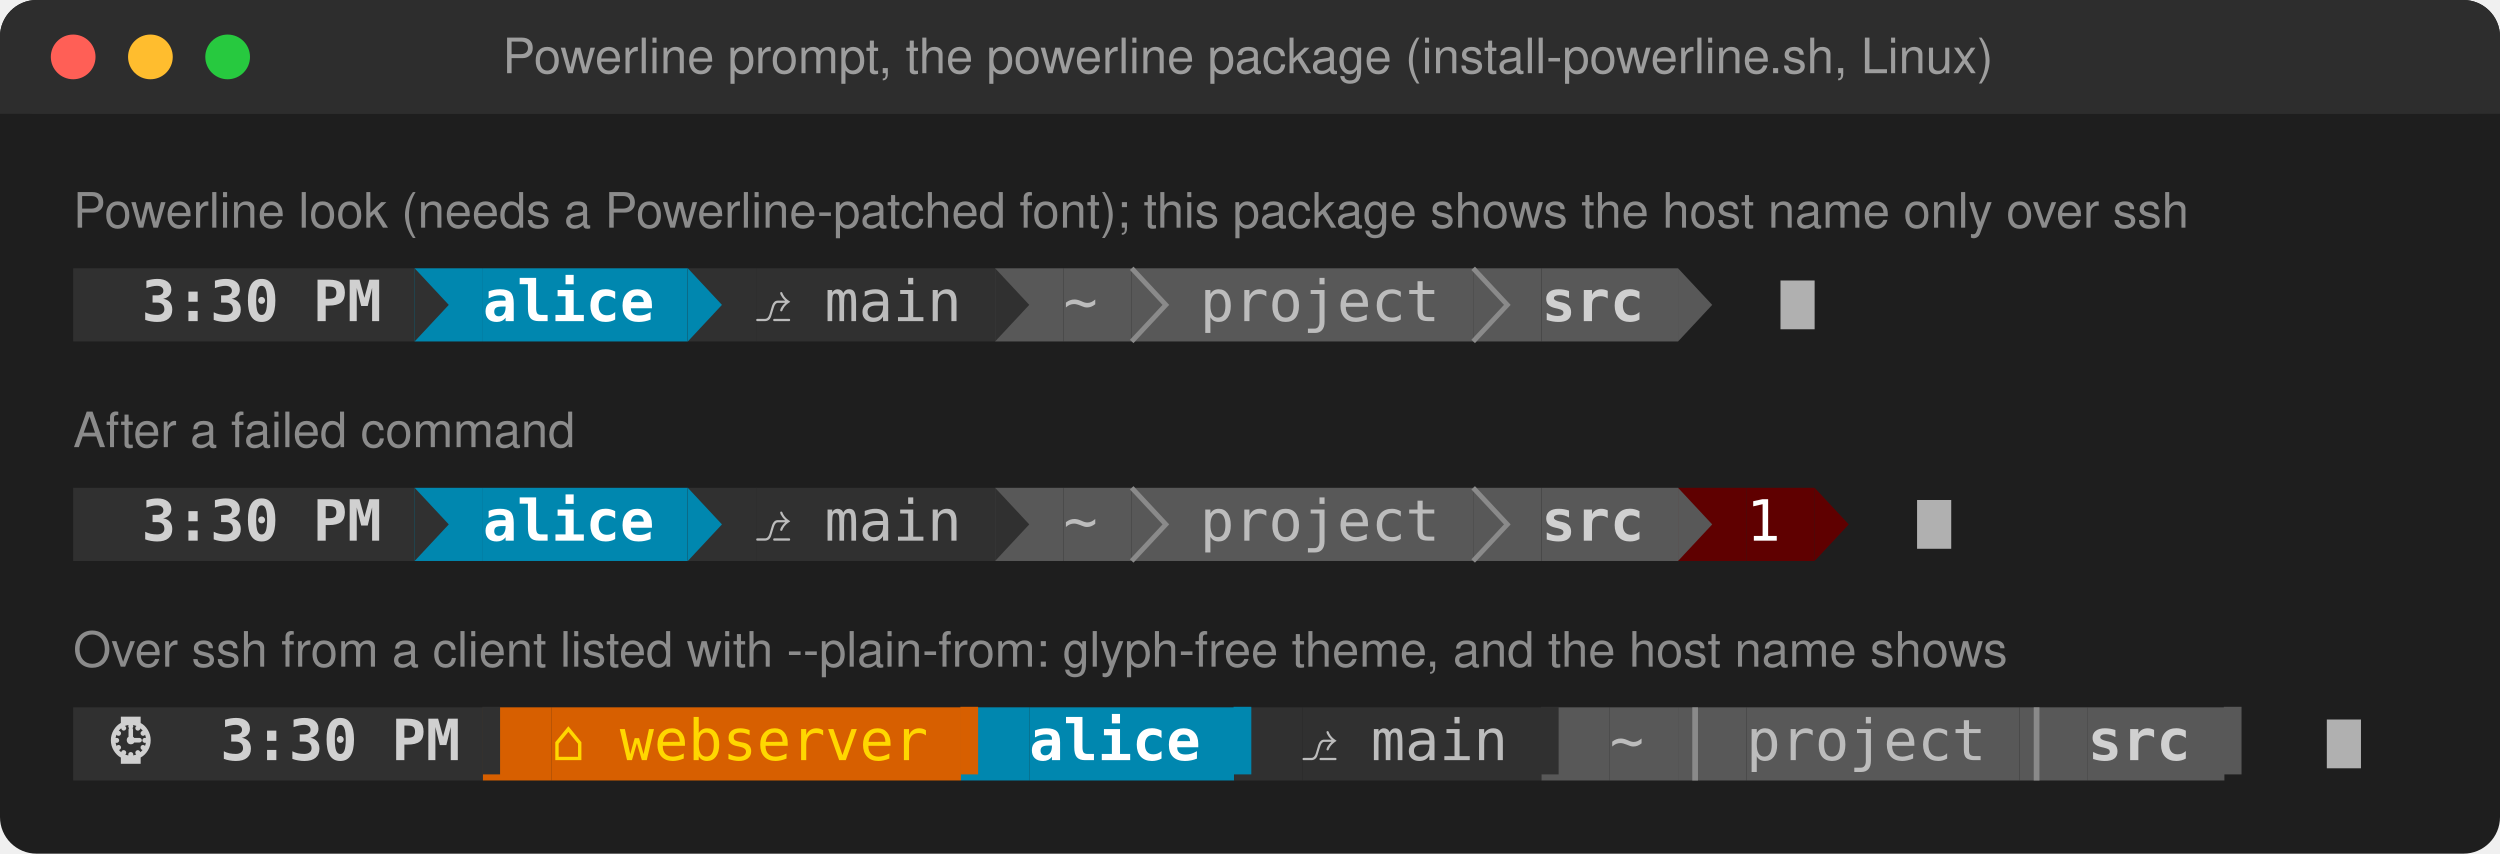
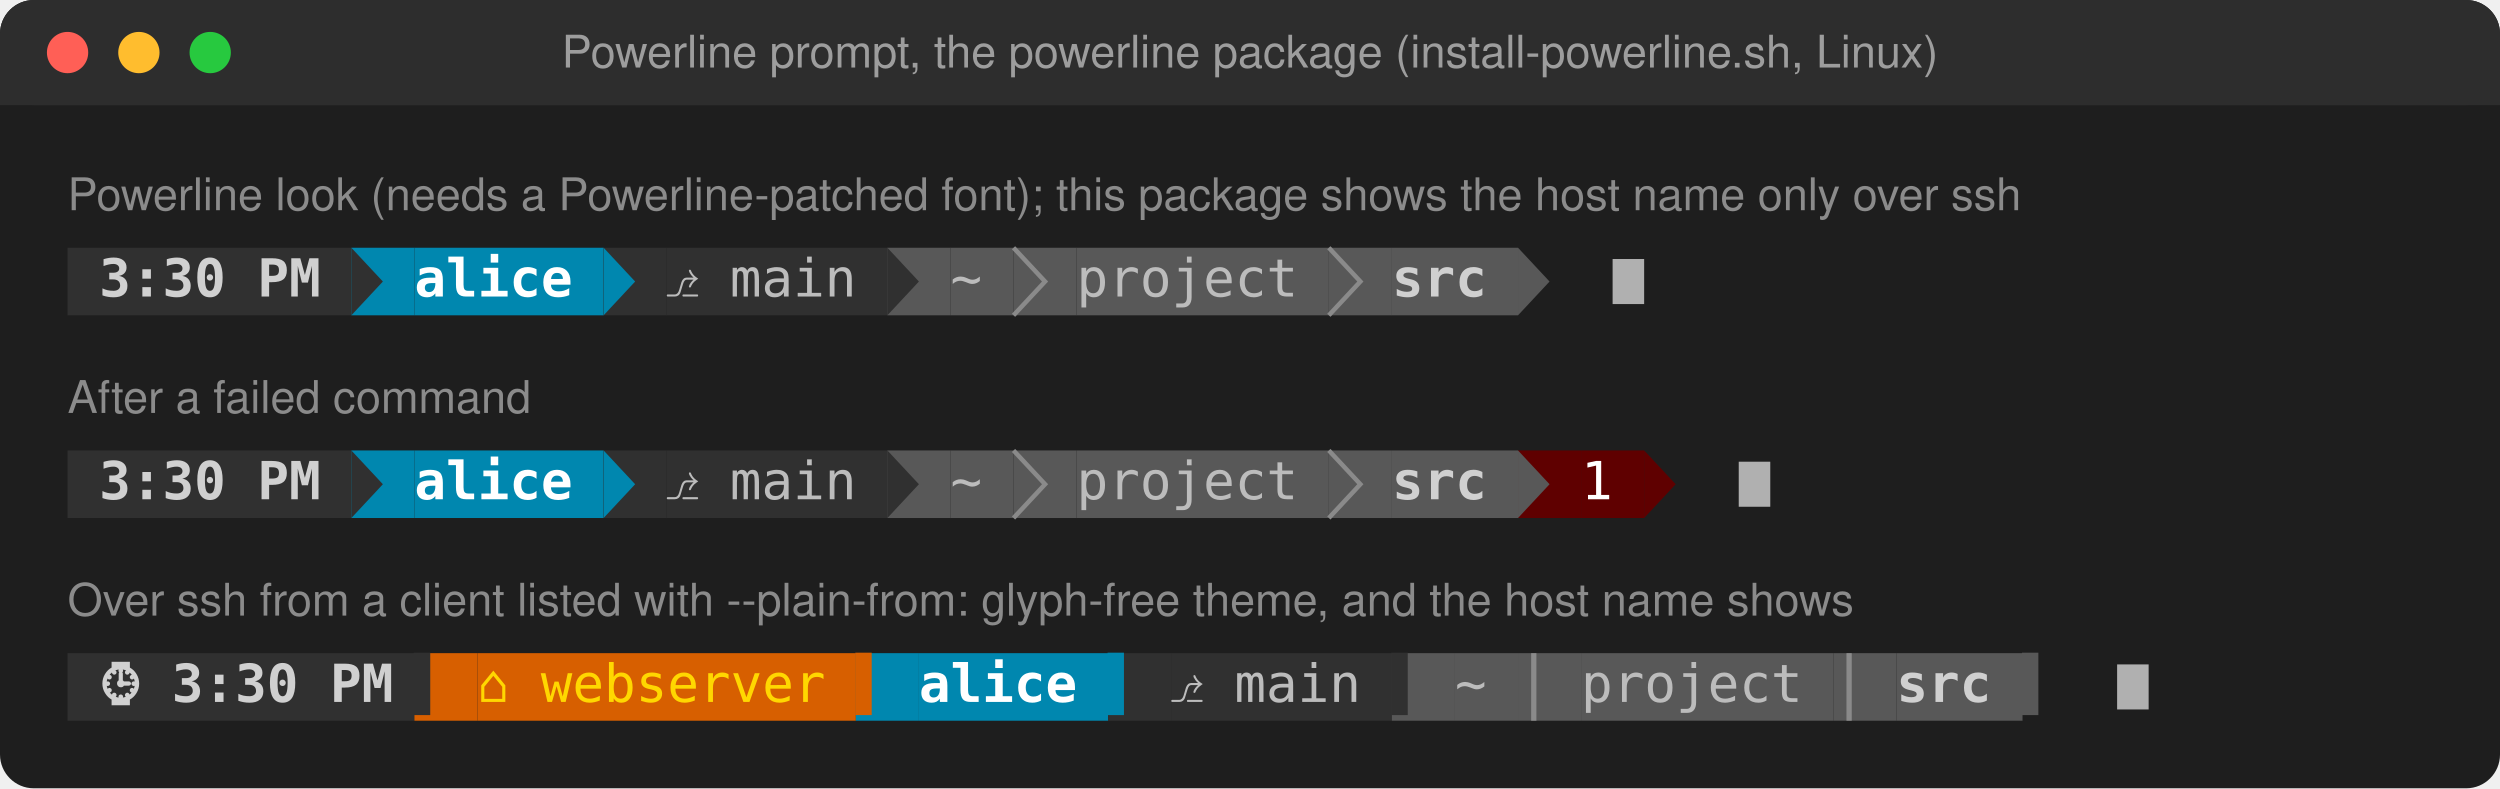
- <svg xmlns="http://www.w3.org/2000/svg" width="615" height="210" viewBox="0 0 615 210" role="img" aria-label="Powerline prompt, the powerline package (install-powerline.sh, Linux)">
+ <svg xmlns="http://www.w3.org/2000/svg" width="666" height="210" viewBox="0 0 666 210" role="img" aria-label="Powerline prompt, the powerline package (install-powerline.sh, Linux)">
  <rect width="100%" height="100%" rx="9" fill="#1e1e1e" />
  <rect width="100%" height="28" rx="9" fill="#2d2d2d" />
  <rect y="14" width="100%" height="14" fill="#2d2d2d" />
  <circle cx="18" cy="14" r="5.5" fill="#ff5f56" />
  <circle cx="37" cy="14" r="5.5" fill="#ffbd2e" />
  <circle cx="56" cy="14" r="5.5" fill="#27c93f" />
-   <text x="307" y="18" fill="#9d9d9d" text-anchor="middle" font-family="-apple-system, 'Segoe UI', Helvetica, Arial, sans-serif" font-size="12">Powerline prompt, the powerline package (install-powerline.sh, Linux)</text>
+   <text x="333" y="18" fill="#9d9d9d" text-anchor="middle" font-family="-apple-system, 'Segoe UI', Helvetica, Arial, sans-serif" font-size="12">Powerline prompt, the powerline package (install-powerline.sh, Linux)</text>
  <g font-family="ui-monospace, SFMono-Regular, Menlo, Consolas, 'DejaVu Sans Mono', monospace" font-size="14">
    <text x="18" y="56" fill="#8b8b8b" font-family="-apple-system, 'Segoe UI', Helvetica, Arial, sans-serif" font-size="12">Powerline look (needs a Powerline-patched font); this package shows the host name only over ssh</text>
-     <rect x="18.00" y="66.00" width="84.00" height="18" fill="#303030" />
-     <rect x="102.00" y="66.00" width="16.80" height="18" fill="#0087af" />
-     <rect x="118.80" y="66.00" width="50.40" height="18" fill="#0087af" />
-     <rect x="169.20" y="66.00" width="16.80" height="18" fill="#303030" />
-     <rect x="186.00" y="66.00" width="58.80" height="18" fill="#303030" />
-     <rect x="244.80" y="66.00" width="16.80" height="18" fill="#585858" />
-     <rect x="261.60" y="66.00" width="16.80" height="18" fill="#585858" />
-     <rect x="278.40" y="66.00" width="16.80" height="18" fill="#585858" />
-     <rect x="295.20" y="66.00" width="67.20" height="18" fill="#585858" />
-     <rect x="362.40" y="66.00" width="16.80" height="18" fill="#585858" />
-     <rect x="379.20" y="66.00" width="33.60" height="18" fill="#585858" />
-     <text x="18.00" y="79.00" fill="#d0d0d0" font-weight="700" textLength="84.00" lengthAdjust="spacingAndGlyphs" xml:space="preserve">  3:30 PM </text>
-     <polygon points="102.00,66.00 110.40,75.00 102.00,84.00" fill="#303030" />
-     <text x="118.80" y="79.00" fill="#ffffff" font-weight="700" textLength="50.40" lengthAdjust="spacingAndGlyphs" xml:space="preserve">alice </text>
-     <polygon points="169.20,66.00 177.60,75.00 169.20,84.00" fill="#0087af" />
-     <text x="186.00" y="79.00" fill="#bcbcbc" textLength="58.80" lengthAdjust="spacingAndGlyphs" xml:space="preserve">⎇ main </text>
-     <polygon points="244.80,66.00 253.20,75.00 244.80,84.00" fill="#303030" />
-     <text x="261.60" y="79.00" fill="#bcbcbc" textLength="16.80" lengthAdjust="spacingAndGlyphs" xml:space="preserve">~ </text>
-     <polyline points="278.40,66.00 286.80,75.00 278.40,84.00" fill="none" stroke="#8a8a8a" stroke-width="1.2" />
-     <text x="295.20" y="79.00" fill="#bcbcbc" textLength="67.20" lengthAdjust="spacingAndGlyphs" xml:space="preserve">project </text>
-     <polyline points="362.40,66.00 370.80,75.00 362.40,84.00" fill="none" stroke="#8a8a8a" stroke-width="1.2" />
-     <text x="379.20" y="79.00" fill="#d0d0d0" font-weight="700" textLength="33.60" lengthAdjust="spacingAndGlyphs" xml:space="preserve">src </text>
-     <polygon points="412.80,66.00 421.20,75.00 412.80,84.00" fill="#585858" />
-     <rect x="438.00" y="69.00" width="8.40" height="12" fill="#d4d4d4" opacity="0.8" />
+     <rect x="18.00" y="66.00" width="75.60" height="18" fill="#303030" />
+     <rect x="93.60" y="66.00" width="16.80" height="18" fill="#0087af" />
+     <rect x="110.40" y="66.00" width="50.40" height="18" fill="#0087af" />
+     <rect x="160.80" y="66.00" width="16.80" height="18" fill="#303030" />
+     <rect x="177.60" y="66.00" width="58.80" height="18" fill="#303030" />
+     <rect x="236.40" y="66.00" width="16.80" height="18" fill="#585858" />
+     <rect x="253.20" y="66.00" width="16.80" height="18" fill="#585858" />
+     <rect x="270.00" y="66.00" width="16.80" height="18" fill="#585858" />
+     <rect x="286.80" y="66.00" width="67.20" height="18" fill="#585858" />
+     <rect x="354.00" y="66.00" width="16.80" height="18" fill="#585858" />
+     <rect x="370.80" y="66.00" width="33.60" height="18" fill="#585858" />
+     <text x="18.00" y="79.00" fill="#d0d0d0" font-weight="700" textLength="75.60" lengthAdjust="spacingAndGlyphs" xml:space="preserve"> 3:30 PM </text>
+     <polygon points="93.60,66.00 102.00,75.00 93.60,84.00" fill="#303030" />
+     <text x="110.40" y="79.00" fill="#ffffff" font-weight="700" textLength="50.40" lengthAdjust="spacingAndGlyphs" xml:space="preserve">alice </text>
+     <polygon points="160.80,66.00 169.20,75.00 160.80,84.00" fill="#0087af" />
+     <text x="177.60" y="79.00" fill="#bcbcbc" textLength="58.80" lengthAdjust="spacingAndGlyphs" xml:space="preserve">⎇ main </text>
+     <polygon points="236.40,66.00 244.80,75.00 236.40,84.00" fill="#303030" />
+     <text x="253.20" y="79.00" fill="#bcbcbc" textLength="16.80" lengthAdjust="spacingAndGlyphs" xml:space="preserve">~ </text>
+     <polyline points="270.00,66.00 278.40,75.00 270.00,84.00" fill="none" stroke="#8a8a8a" stroke-width="1.2" />
+     <text x="286.80" y="79.00" fill="#bcbcbc" textLength="67.20" lengthAdjust="spacingAndGlyphs" xml:space="preserve">project </text>
+     <polyline points="354.00,66.00 362.40,75.00 354.00,84.00" fill="none" stroke="#8a8a8a" stroke-width="1.2" />
+     <text x="370.80" y="79.00" fill="#d0d0d0" font-weight="700" textLength="33.60" lengthAdjust="spacingAndGlyphs" xml:space="preserve">src </text>
+     <polygon points="404.40,66.00 412.80,75.00 404.40,84.00" fill="#585858" />
+     <rect x="429.60" y="69.00" width="8.40" height="12" fill="#d4d4d4" opacity="0.8" />
    <text x="18" y="110" fill="#8b8b8b" font-family="-apple-system, 'Segoe UI', Helvetica, Arial, sans-serif" font-size="12">After a failed command</text>
-     <rect x="18.00" y="120.00" width="84.00" height="18" fill="#303030" />
-     <rect x="102.00" y="120.00" width="16.80" height="18" fill="#0087af" />
-     <rect x="118.80" y="120.00" width="50.40" height="18" fill="#0087af" />
-     <rect x="169.20" y="120.00" width="16.80" height="18" fill="#303030" />
-     <rect x="186.00" y="120.00" width="58.80" height="18" fill="#303030" />
-     <rect x="244.80" y="120.00" width="16.80" height="18" fill="#585858" />
-     <rect x="261.60" y="120.00" width="16.80" height="18" fill="#585858" />
-     <rect x="278.40" y="120.00" width="16.80" height="18" fill="#585858" />
-     <rect x="295.20" y="120.00" width="67.20" height="18" fill="#585858" />
-     <rect x="362.40" y="120.00" width="16.80" height="18" fill="#585858" />
-     <rect x="379.20" y="120.00" width="33.60" height="18" fill="#585858" />
-     <rect x="412.80" y="120.00" width="16.80" height="18" fill="#5f0000" />
-     <rect x="429.60" y="120.00" width="16.80" height="18" fill="#5f0000" />
-     <text x="18.00" y="133.00" fill="#d0d0d0" font-weight="700" textLength="84.00" lengthAdjust="spacingAndGlyphs" xml:space="preserve">  3:30 PM </text>
-     <polygon points="102.00,120.00 110.40,129.00 102.00,138.00" fill="#303030" />
-     <text x="118.80" y="133.00" fill="#ffffff" font-weight="700" textLength="50.40" lengthAdjust="spacingAndGlyphs" xml:space="preserve">alice </text>
-     <polygon points="169.20,120.00 177.60,129.00 169.20,138.00" fill="#0087af" />
-     <text x="186.00" y="133.00" fill="#bcbcbc" textLength="58.80" lengthAdjust="spacingAndGlyphs" xml:space="preserve">⎇ main </text>
-     <polygon points="244.80,120.00 253.20,129.00 244.80,138.00" fill="#303030" />
-     <text x="261.60" y="133.00" fill="#bcbcbc" textLength="16.80" lengthAdjust="spacingAndGlyphs" xml:space="preserve">~ </text>
-     <polyline points="278.40,120.00 286.80,129.00 278.40,138.00" fill="none" stroke="#8a8a8a" stroke-width="1.2" />
-     <text x="295.20" y="133.00" fill="#bcbcbc" textLength="67.20" lengthAdjust="spacingAndGlyphs" xml:space="preserve">project </text>
-     <polyline points="362.40,120.00 370.80,129.00 362.40,138.00" fill="none" stroke="#8a8a8a" stroke-width="1.2" />
-     <text x="379.20" y="133.00" fill="#d0d0d0" font-weight="700" textLength="33.60" lengthAdjust="spacingAndGlyphs" xml:space="preserve">src </text>
-     <polygon points="412.80,120.00 421.20,129.00 412.80,138.00" fill="#585858" />
-     <text x="429.60" y="133.00" fill="#ffffff" textLength="16.80" lengthAdjust="spacingAndGlyphs" xml:space="preserve">1 </text>
-     <polygon points="446.40,120.00 454.80,129.00 446.40,138.00" fill="#5f0000" />
-     <rect x="471.60" y="123.00" width="8.40" height="12" fill="#d4d4d4" opacity="0.8" />
+     <rect x="18.00" y="120.00" width="75.60" height="18" fill="#303030" />
+     <rect x="93.60" y="120.00" width="16.80" height="18" fill="#0087af" />
+     <rect x="110.40" y="120.00" width="50.40" height="18" fill="#0087af" />
+     <rect x="160.80" y="120.00" width="16.80" height="18" fill="#303030" />
+     <rect x="177.60" y="120.00" width="58.80" height="18" fill="#303030" />
+     <rect x="236.40" y="120.00" width="16.80" height="18" fill="#585858" />
+     <rect x="253.20" y="120.00" width="16.80" height="18" fill="#585858" />
+     <rect x="270.00" y="120.00" width="16.80" height="18" fill="#585858" />
+     <rect x="286.80" y="120.00" width="67.20" height="18" fill="#585858" />
+     <rect x="354.00" y="120.00" width="16.80" height="18" fill="#585858" />
+     <rect x="370.80" y="120.00" width="33.60" height="18" fill="#585858" />
+     <rect x="404.40" y="120.00" width="16.80" height="18" fill="#5f0000" />
+     <rect x="421.20" y="120.00" width="16.80" height="18" fill="#5f0000" />
+     <text x="18.00" y="133.00" fill="#d0d0d0" font-weight="700" textLength="75.60" lengthAdjust="spacingAndGlyphs" xml:space="preserve"> 3:30 PM </text>
+     <polygon points="93.60,120.00 102.00,129.00 93.60,138.00" fill="#303030" />
+     <text x="110.40" y="133.00" fill="#ffffff" font-weight="700" textLength="50.40" lengthAdjust="spacingAndGlyphs" xml:space="preserve">alice </text>
+     <polygon points="160.80,120.00 169.20,129.00 160.80,138.00" fill="#0087af" />
+     <text x="177.60" y="133.00" fill="#bcbcbc" textLength="58.80" lengthAdjust="spacingAndGlyphs" xml:space="preserve">⎇ main </text>
+     <polygon points="236.40,120.00 244.80,129.00 236.40,138.00" fill="#303030" />
+     <text x="253.20" y="133.00" fill="#bcbcbc" textLength="16.80" lengthAdjust="spacingAndGlyphs" xml:space="preserve">~ </text>
+     <polyline points="270.00,120.00 278.40,129.00 270.00,138.00" fill="none" stroke="#8a8a8a" stroke-width="1.2" />
+     <text x="286.80" y="133.00" fill="#bcbcbc" textLength="67.20" lengthAdjust="spacingAndGlyphs" xml:space="preserve">project </text>
+     <polyline points="354.00,120.00 362.40,129.00 354.00,138.00" fill="none" stroke="#8a8a8a" stroke-width="1.2" />
+     <text x="370.80" y="133.00" fill="#d0d0d0" font-weight="700" textLength="33.60" lengthAdjust="spacingAndGlyphs" xml:space="preserve">src </text>
+     <polygon points="404.40,120.00 412.80,129.00 404.40,138.00" fill="#585858" />
+     <text x="421.20" y="133.00" fill="#ffffff" textLength="16.80" lengthAdjust="spacingAndGlyphs" xml:space="preserve">1 </text>
+     <polygon points="438.00,120.00 446.40,129.00 438.00,138.00" fill="#5f0000" />
+     <rect x="463.20" y="123.00" width="8.40" height="12" fill="#d4d4d4" opacity="0.8" />
    <text x="18" y="164" fill="#8b8b8b" font-family="-apple-system, 'Segoe UI', Helvetica, Arial, sans-serif" font-size="12">Over ssh from a client listed with --plain-from: glyph-free theme, and the host name shows</text>
-     <rect x="18.00" y="174.00" width="100.80" height="18" fill="#303030" />
-     <rect x="118.80" y="174.00" width="16.80" height="18" fill="#d75f00" />
-     <rect x="135.60" y="174.00" width="100.80" height="18" fill="#d75f00" />
-     <rect x="236.40" y="174.00" width="16.80" height="18" fill="#0087af" />
-     <rect x="253.20" y="174.00" width="50.40" height="18" fill="#0087af" />
-     <rect x="303.60" y="174.00" width="16.80" height="18" fill="#303030" />
-     <rect x="320.40" y="174.00" width="58.80" height="18" fill="#303030" />
-     <rect x="379.20" y="174.00" width="16.80" height="18" fill="#585858" />
-     <rect x="396.00" y="174.00" width="16.80" height="18" fill="#585858" />
-     <rect x="412.80" y="174.00" width="16.80" height="18" fill="#585858" />
-     <rect x="429.60" y="174.00" width="67.20" height="18" fill="#585858" />
-     <rect x="496.80" y="174.00" width="16.80" height="18" fill="#585858" />
-     <rect x="513.60" y="174.00" width="33.60" height="18" fill="#585858" />
-     <text x="18.00" y="187.00" fill="#d0d0d0" font-weight="700" textLength="100.80" lengthAdjust="spacingAndGlyphs" xml:space="preserve"> ⌚  3:30 PM </text>
-     <text x="118.80" y="187.00" fill="#303030" textLength="16.80" lengthAdjust="spacingAndGlyphs" xml:space="preserve">▌ </text>
-     <text x="135.60" y="187.00" fill="#ffd700" textLength="100.80" lengthAdjust="spacingAndGlyphs" xml:space="preserve">⌂ webserver </text>
-     <text x="236.40" y="187.00" fill="#d75f00" textLength="16.80" lengthAdjust="spacingAndGlyphs" xml:space="preserve">▌ </text>
-     <text x="253.20" y="187.00" fill="#ffffff" font-weight="700" textLength="50.40" lengthAdjust="spacingAndGlyphs" xml:space="preserve">alice </text>
-     <text x="303.60" y="187.00" fill="#0087af" textLength="16.80" lengthAdjust="spacingAndGlyphs" xml:space="preserve">▌ </text>
-     <text x="320.40" y="187.00" fill="#bcbcbc" textLength="58.80" lengthAdjust="spacingAndGlyphs" xml:space="preserve">⎇ main </text>
-     <text x="379.20" y="187.00" fill="#303030" textLength="16.80" lengthAdjust="spacingAndGlyphs" xml:space="preserve">▌ </text>
-     <text x="396.00" y="187.00" fill="#bcbcbc" textLength="16.80" lengthAdjust="spacingAndGlyphs" xml:space="preserve">~ </text>
-     <path d="M417.00 174.00 V192.00" fill="none" stroke="#8a8a8a" stroke-width="1.4" />
-     <text x="429.60" y="187.00" fill="#bcbcbc" textLength="67.20" lengthAdjust="spacingAndGlyphs" xml:space="preserve">project </text>
-     <path d="M501.00 174.00 V192.00" fill="none" stroke="#8a8a8a" stroke-width="1.4" />
-     <text x="513.60" y="187.00" fill="#d0d0d0" font-weight="700" textLength="33.60" lengthAdjust="spacingAndGlyphs" xml:space="preserve">src </text>
-     <text x="547.20" y="187.00" fill="#585858" textLength="16.80" lengthAdjust="spacingAndGlyphs" xml:space="preserve">▌ </text>
-     <rect x="572.40" y="177.00" width="8.40" height="12" fill="#d4d4d4" opacity="0.8" />
+     <rect x="18.00" y="174.00" width="92.40" height="18" fill="#303030" />
+     <rect x="110.40" y="174.00" width="16.80" height="18" fill="#d75f00" />
+     <rect x="127.20" y="174.00" width="100.80" height="18" fill="#d75f00" />
+     <rect x="228.00" y="174.00" width="16.80" height="18" fill="#0087af" />
+     <rect x="244.80" y="174.00" width="50.40" height="18" fill="#0087af" />
+     <rect x="295.20" y="174.00" width="16.80" height="18" fill="#303030" />
+     <rect x="312.00" y="174.00" width="58.80" height="18" fill="#303030" />
+     <rect x="370.80" y="174.00" width="16.80" height="18" fill="#585858" />
+     <rect x="387.60" y="174.00" width="16.80" height="18" fill="#585858" />
+     <rect x="404.40" y="174.00" width="16.80" height="18" fill="#585858" />
+     <rect x="421.20" y="174.00" width="67.20" height="18" fill="#585858" />
+     <rect x="488.40" y="174.00" width="16.80" height="18" fill="#585858" />
+     <rect x="505.20" y="174.00" width="33.60" height="18" fill="#585858" />
+     <text x="18.00" y="187.00" fill="#d0d0d0" font-weight="700" textLength="92.40" lengthAdjust="spacingAndGlyphs" xml:space="preserve"> ⌚ 3:30 PM </text>
+     <text x="110.40" y="187.00" fill="#303030" textLength="16.80" lengthAdjust="spacingAndGlyphs" xml:space="preserve">▌ </text>
+     <text x="127.20" y="187.00" fill="#ffd700" textLength="100.80" lengthAdjust="spacingAndGlyphs" xml:space="preserve">⌂ webserver </text>
+     <text x="228.00" y="187.00" fill="#d75f00" textLength="16.80" lengthAdjust="spacingAndGlyphs" xml:space="preserve">▌ </text>
+     <text x="244.80" y="187.00" fill="#ffffff" font-weight="700" textLength="50.40" lengthAdjust="spacingAndGlyphs" xml:space="preserve">alice </text>
+     <text x="295.20" y="187.00" fill="#0087af" textLength="16.80" lengthAdjust="spacingAndGlyphs" xml:space="preserve">▌ </text>
+     <text x="312.00" y="187.00" fill="#bcbcbc" textLength="58.80" lengthAdjust="spacingAndGlyphs" xml:space="preserve">⎇ main </text>
+     <text x="370.80" y="187.00" fill="#303030" textLength="16.80" lengthAdjust="spacingAndGlyphs" xml:space="preserve">▌ </text>
+     <text x="387.60" y="187.00" fill="#bcbcbc" textLength="16.80" lengthAdjust="spacingAndGlyphs" xml:space="preserve">~ </text>
+     <path d="M408.60 174.00 V192.00" fill="none" stroke="#8a8a8a" stroke-width="1.4" />
+     <text x="421.20" y="187.00" fill="#bcbcbc" textLength="67.20" lengthAdjust="spacingAndGlyphs" xml:space="preserve">project </text>
+     <path d="M492.60 174.00 V192.00" fill="none" stroke="#8a8a8a" stroke-width="1.4" />
+     <text x="505.20" y="187.00" fill="#d0d0d0" font-weight="700" textLength="33.60" lengthAdjust="spacingAndGlyphs" xml:space="preserve">src </text>
+     <text x="538.80" y="187.00" fill="#585858" textLength="16.80" lengthAdjust="spacingAndGlyphs" xml:space="preserve">▌ </text>
+     <rect x="564.00" y="177.00" width="8.40" height="12" fill="#d4d4d4" opacity="0.8" />
  </g>
</svg>
